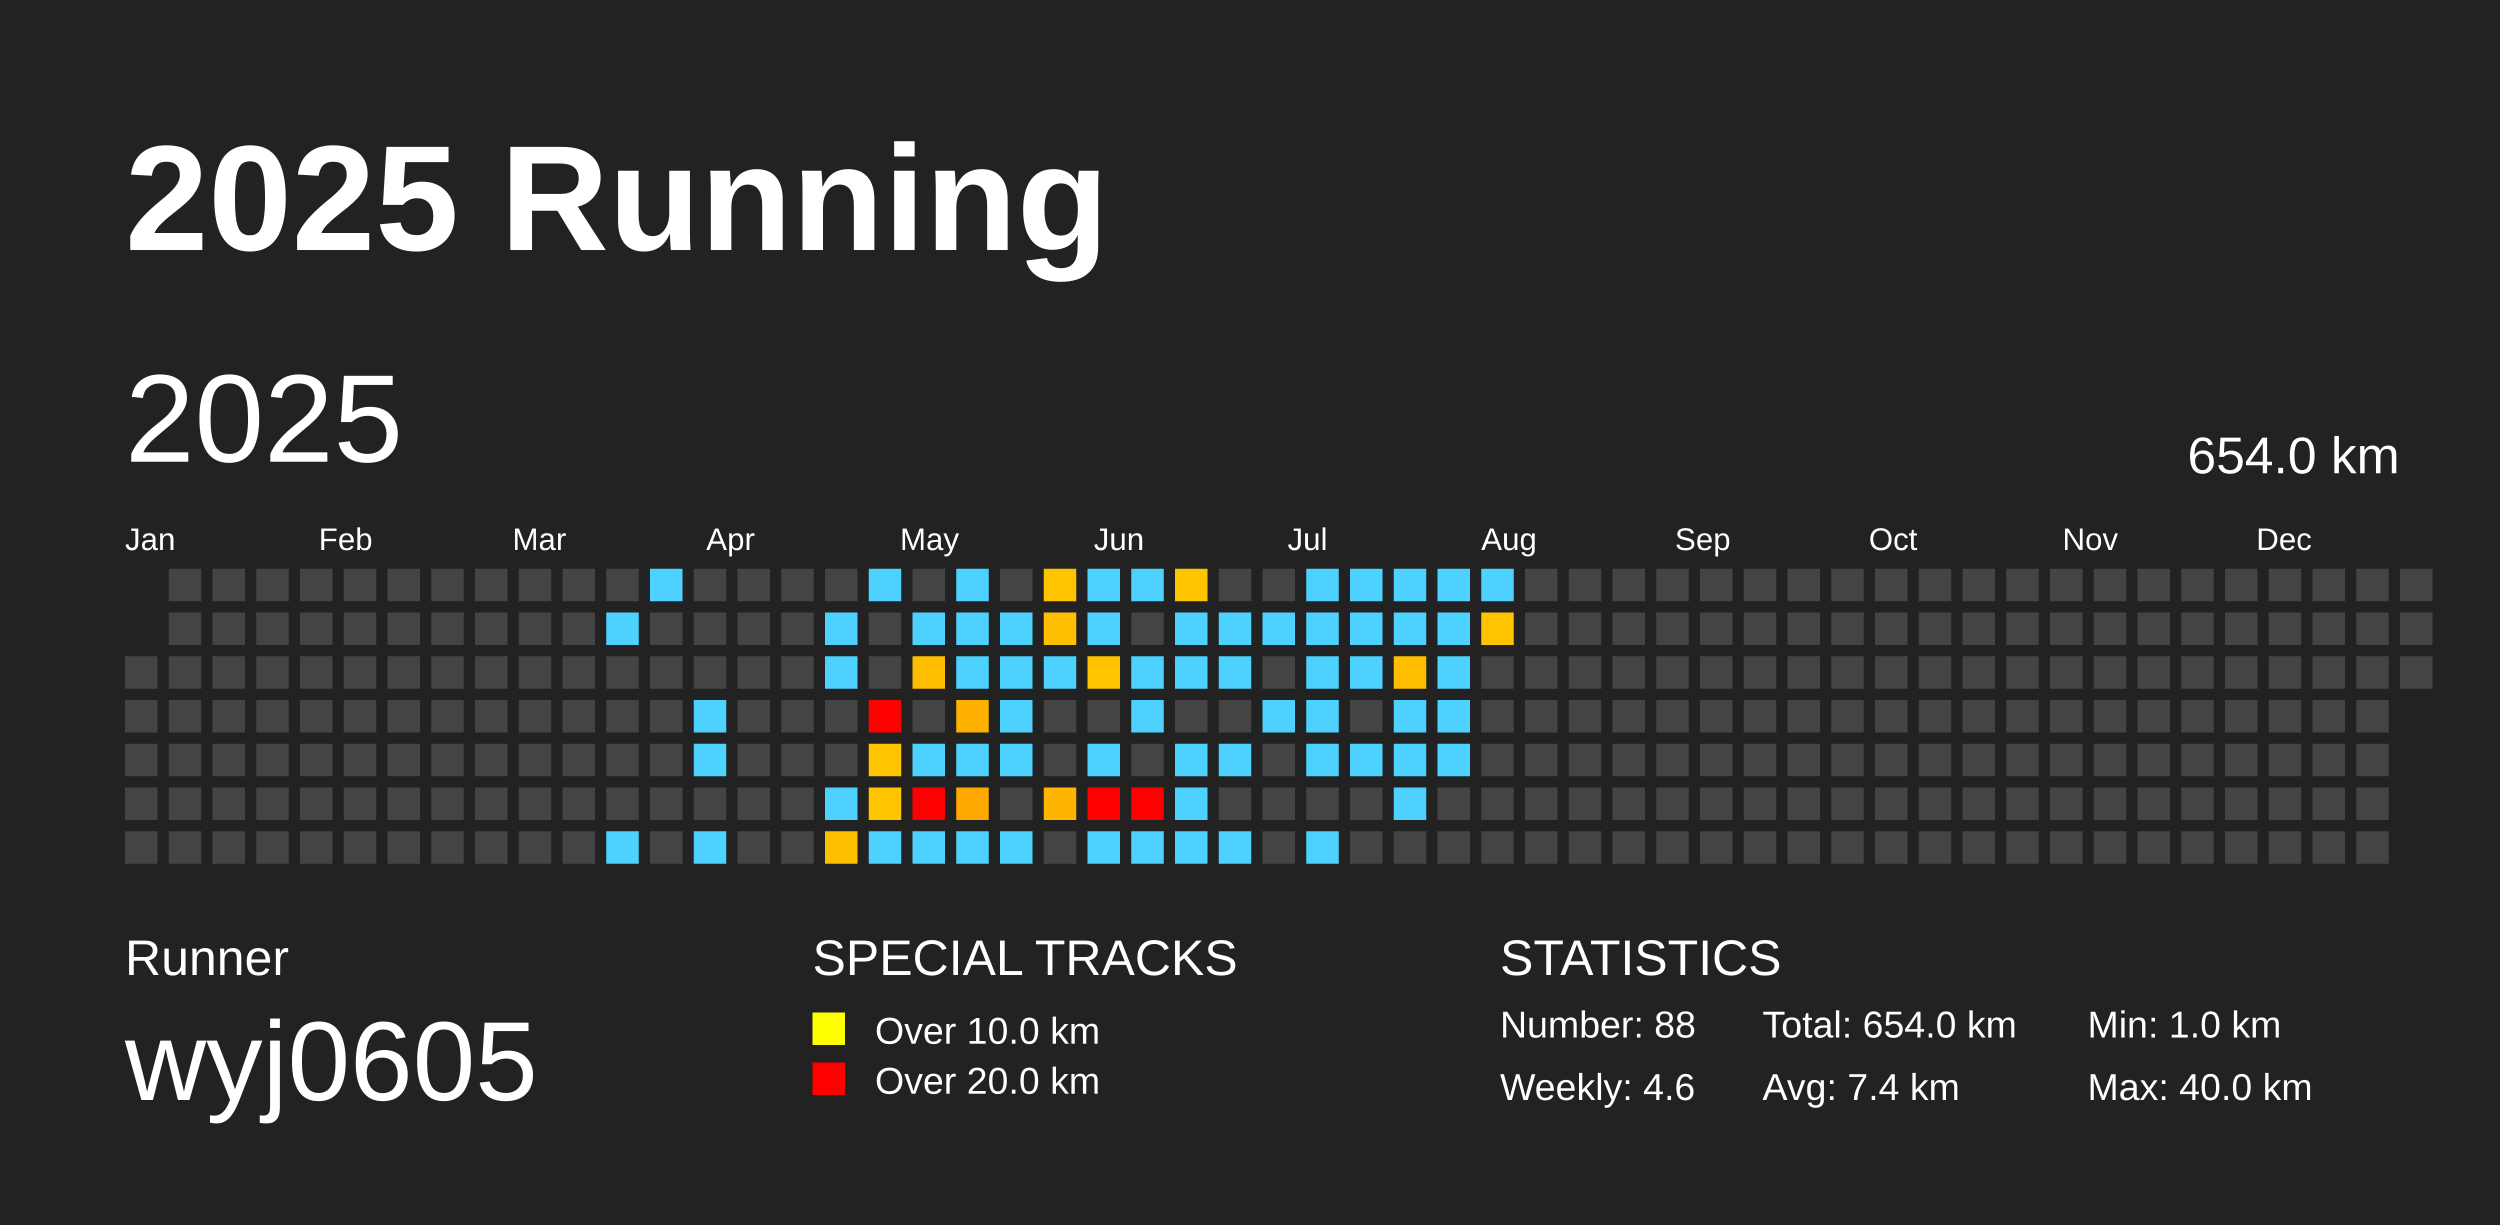
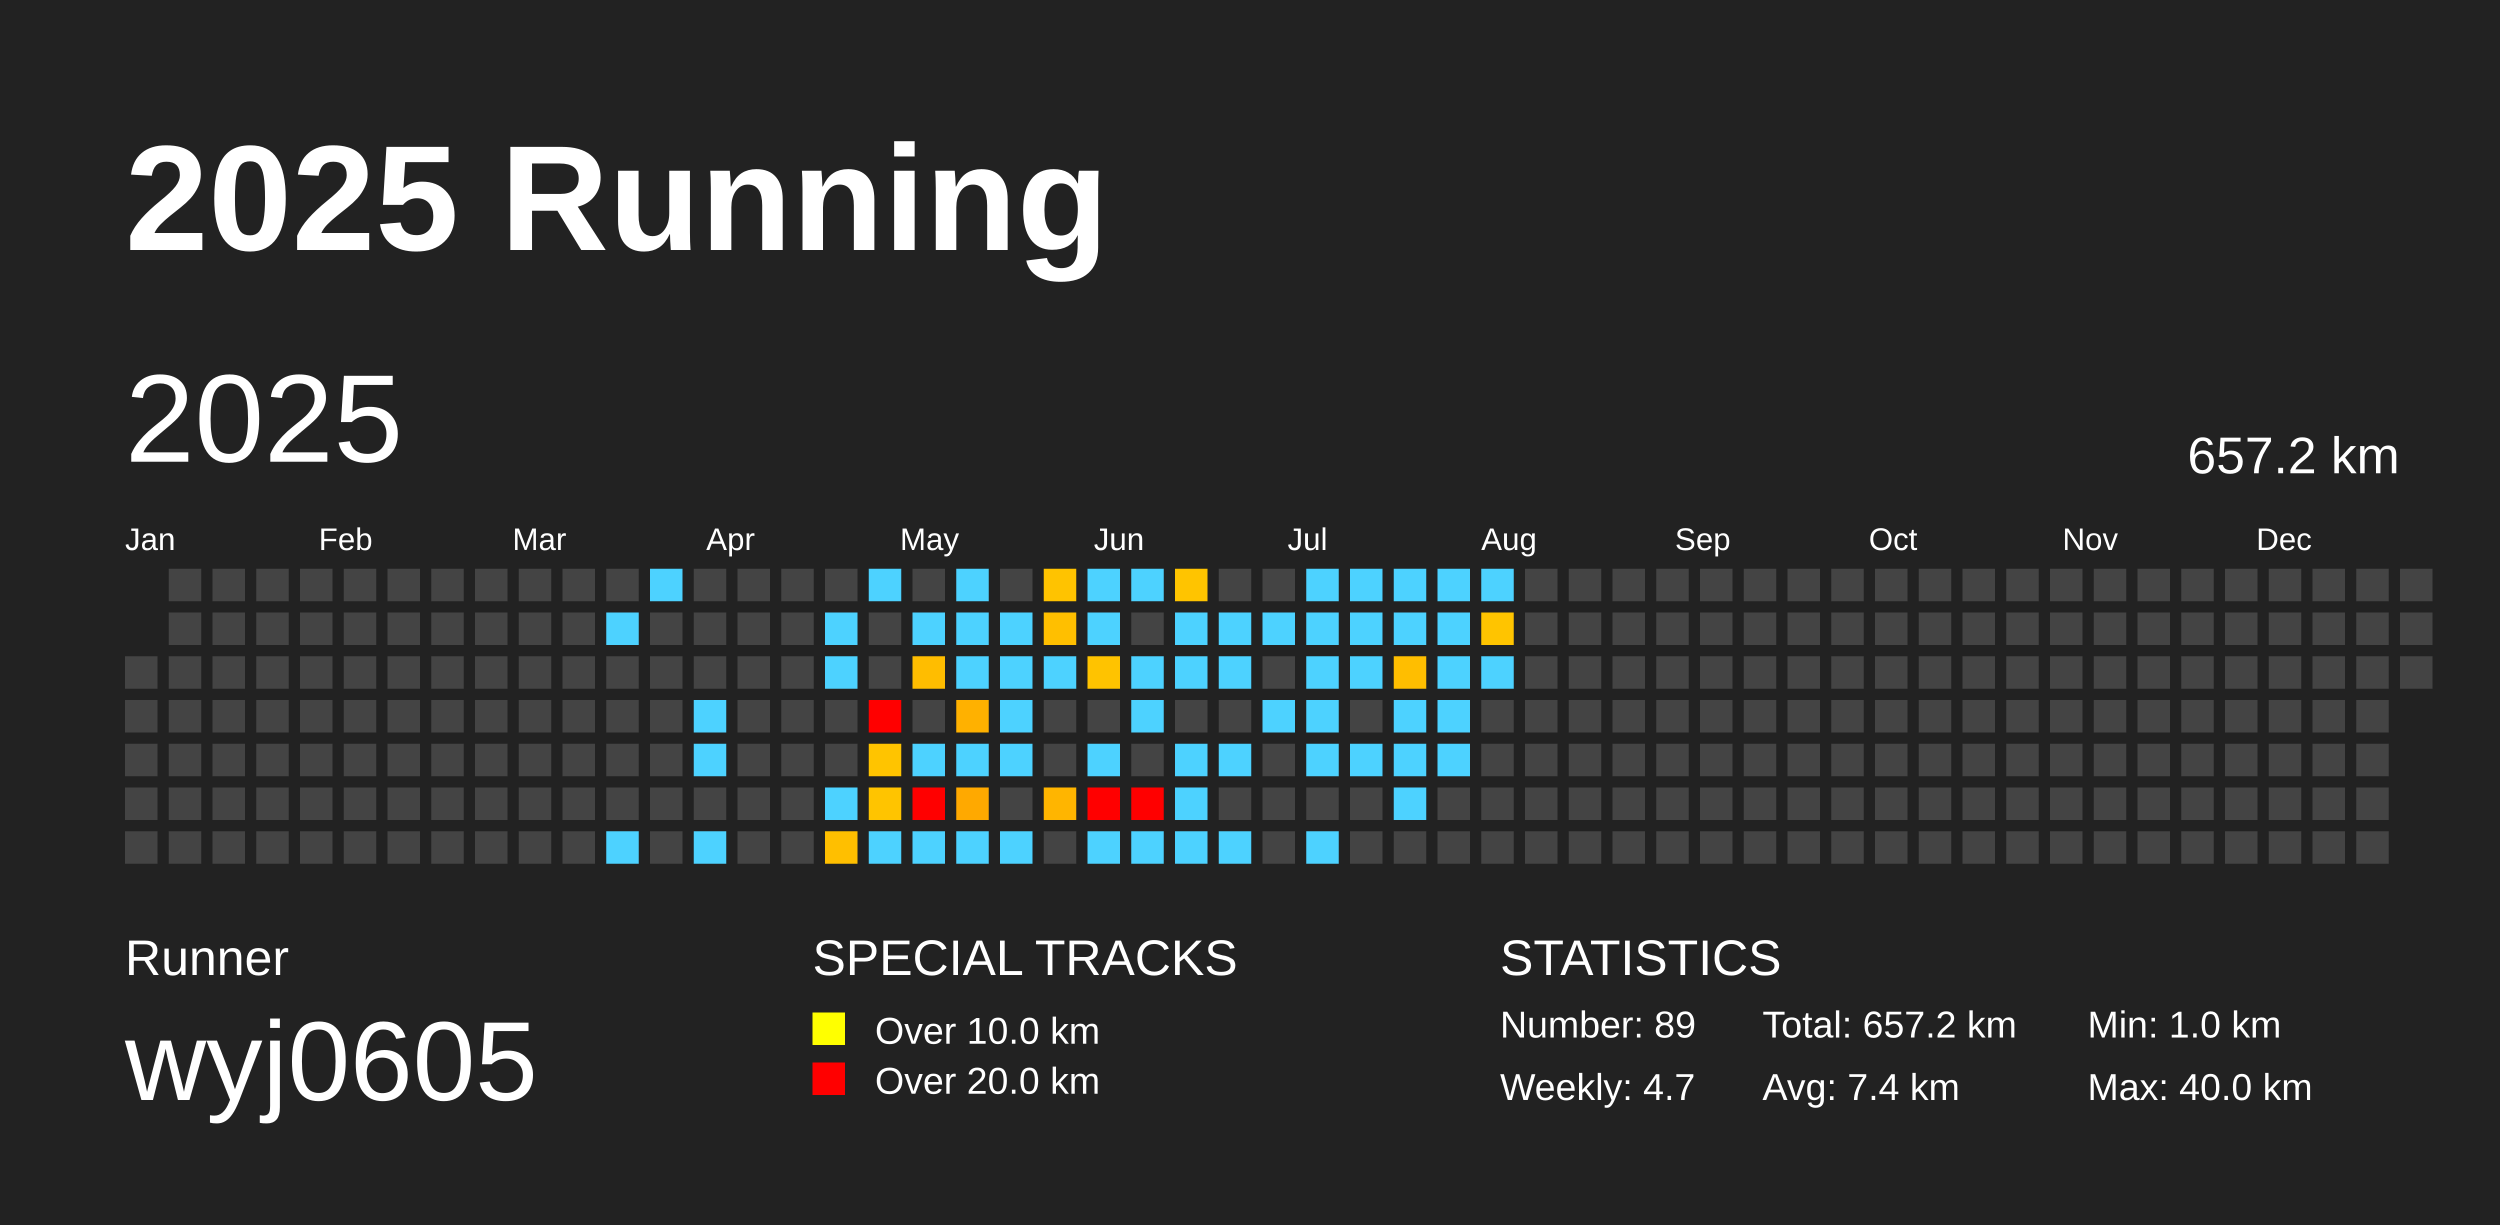
<svg xmlns="http://www.w3.org/2000/svg" baseProfile="full" height="98mm" version="1.1" viewBox="0,0,200,98" width="200mm">
  <defs />
  <rect fill="#222222" height="98" width="200" x="0" y="0" />
  <text fill="#FFFFFF" style="font-size:12px; font-family:Arial; font-weight:bold;" x="10" y="20">2025 Running</text>
  <text fill="#FFFFFF" style="font-size:4px; font-family:Arial" x="10" y="78">Runner</text>
  <text fill="#FFFFFF" style="font-size:9px; font-family:Arial" x="10" y="88">wyj0605</text>
  <text fill="#FFFFFF" style="font-size:4px; font-family:Arial" x="65" y="78">SPECIAL TRACKS</text>
  <rect fill="yellow" height="2.6" width="2.6" x="65" y="81" />
  <text fill="#FFFFFF" style="font-size:3px; font-family:Arial" x="70" y="83.5">Over 10.0 km</text>
  <rect fill="red" height="2.6" width="2.6" x="65" y="85" />
  <text fill="#FFFFFF" style="font-size:3px; font-family:Arial" x="70" y="87.5">Over 20.0 km</text>
  <text fill="#FFFFFF" style="font-size:4px; font-family:Arial" x="120" y="78">STATISTICS</text>
-   <text fill="#FFFFFF" style="font-size:3px; font-family:Arial" x="120" y="83">Number: 88</text>
-   <text fill="#FFFFFF" style="font-size:3px; font-family:Arial" x="120" y="88">Weekly: 4.6</text>
-   <text fill="#FFFFFF" style="font-size:3px; font-family:Arial" x="141" y="83">Total: 654.0 km</text>
+   <text fill="#FFFFFF" style="font-size:3px; font-family:Arial" x="120" y="83">Number: 89</text>
+   <text fill="#FFFFFF" style="font-size:3px; font-family:Arial" x="120" y="88">Weekly: 4.7</text>
+   <text fill="#FFFFFF" style="font-size:3px; font-family:Arial" x="141" y="83">Total: 657.2 km</text>
  <text fill="#FFFFFF" style="font-size:3px; font-family:Arial" x="141" y="88">Avg: 7.4 km</text>
  <text fill="#FFFFFF" style="font-size:3px; font-family:Arial" x="167" y="83">Min: 1.0 km</text>
  <text fill="#FFFFFF" style="font-size:3px; font-family:Arial" x="167" y="88">Max: 40.0 km</text>
  <text dominant-baseline="hanging" fill="#FFFFFF" style="font-size:10.0px; font-family:Arial;" x="10" y="30">2025</text>
-   <text dominant-baseline="hanging" fill="#FFFFFF" style="font-size:4.125px; font-family:Arial;" x="175" y="35">654.0 km</text>
+   <text dominant-baseline="hanging" fill="#FFFFFF" style="font-size:4.125px; font-family:Arial;" x="175" y="35">657.2 km</text>
  <text fill="#FFFFFF" style="font-size:2.5px; font-family:Arial" x="10.0" y="44">Jan</text>
  <text fill="#FFFFFF" style="font-size:2.5px; font-family:Arial" x="25.5" y="44">Feb</text>
  <text fill="#FFFFFF" style="font-size:2.5px; font-family:Arial" x="41.0" y="44">Mar</text>
  <text fill="#FFFFFF" style="font-size:2.5px; font-family:Arial" x="56.5" y="44">Apr</text>
  <text fill="#FFFFFF" style="font-size:2.5px; font-family:Arial" x="72.0" y="44">May</text>
  <text fill="#FFFFFF" style="font-size:2.5px; font-family:Arial" x="87.5" y="44">Jun</text>
  <text fill="#FFFFFF" style="font-size:2.5px; font-family:Arial" x="103.0" y="44">Jul</text>
  <text fill="#FFFFFF" style="font-size:2.5px; font-family:Arial" x="118.5" y="44">Aug</text>
  <text fill="#FFFFFF" style="font-size:2.5px; font-family:Arial" x="134.0" y="44">Sep</text>
  <text fill="#FFFFFF" style="font-size:2.5px; font-family:Arial" x="149.5" y="44">Oct</text>
  <text fill="#FFFFFF" style="font-size:2.5px; font-family:Arial" x="165.0" y="44">Nov</text>
  <text fill="#FFFFFF" style="font-size:2.5px; font-family:Arial" x="180.5" y="44">Dec</text>
  <rect fill="#444444" height="2.6" width="2.6" x="10.0" y="52.5" />
  <rect fill="#444444" height="2.6" width="2.6" x="10.0" y="56.0" />
  <rect fill="#444444" height="2.6" width="2.6" x="10.0" y="59.5" />
  <rect fill="#444444" height="2.6" width="2.6" x="10.0" y="63.0" />
  <rect fill="#444444" height="2.6" width="2.6" x="10.0" y="66.5" />
  <rect fill="#444444" height="2.6" width="2.6" x="13.5" y="45.5" />
  <rect fill="#444444" height="2.6" width="2.6" x="13.5" y="49.0" />
  <rect fill="#444444" height="2.6" width="2.6" x="13.5" y="52.5" />
  <rect fill="#444444" height="2.6" width="2.6" x="13.5" y="56.0" />
  <rect fill="#444444" height="2.6" width="2.6" x="13.5" y="59.5" />
  <rect fill="#444444" height="2.6" width="2.6" x="13.5" y="63.0" />
  <rect fill="#444444" height="2.6" width="2.6" x="13.5" y="66.5" />
  <rect fill="#444444" height="2.6" width="2.6" x="17.0" y="45.5" />
  <rect fill="#444444" height="2.6" width="2.6" x="17.0" y="49.0" />
  <rect fill="#444444" height="2.6" width="2.6" x="17.0" y="52.5" />
  <rect fill="#444444" height="2.6" width="2.6" x="17.0" y="56.0" />
  <rect fill="#444444" height="2.6" width="2.6" x="17.0" y="59.5" />
  <rect fill="#444444" height="2.6" width="2.6" x="17.0" y="63.0" />
  <rect fill="#444444" height="2.6" width="2.6" x="17.0" y="66.5" />
  <rect fill="#444444" height="2.6" width="2.6" x="20.5" y="45.5" />
  <rect fill="#444444" height="2.6" width="2.6" x="20.5" y="49.0" />
  <rect fill="#444444" height="2.6" width="2.6" x="20.5" y="52.5" />
  <rect fill="#444444" height="2.6" width="2.6" x="20.5" y="56.0" />
  <rect fill="#444444" height="2.6" width="2.6" x="20.5" y="59.5" />
  <rect fill="#444444" height="2.6" width="2.6" x="20.5" y="63.0" />
  <rect fill="#444444" height="2.6" width="2.6" x="20.5" y="66.5" />
  <rect fill="#444444" height="2.6" width="2.6" x="24.0" y="45.5" />
  <rect fill="#444444" height="2.6" width="2.6" x="24.0" y="49.0" />
  <rect fill="#444444" height="2.6" width="2.6" x="24.0" y="52.5" />
  <rect fill="#444444" height="2.6" width="2.6" x="24.0" y="56.0" />
  <rect fill="#444444" height="2.6" width="2.6" x="24.0" y="59.5" />
  <rect fill="#444444" height="2.6" width="2.6" x="24.0" y="63.0" />
  <rect fill="#444444" height="2.6" width="2.6" x="24.0" y="66.5" />
  <rect fill="#444444" height="2.6" width="2.6" x="27.5" y="45.5" />
  <rect fill="#444444" height="2.6" width="2.6" x="27.5" y="49.0" />
  <rect fill="#444444" height="2.6" width="2.6" x="27.5" y="52.5" />
  <rect fill="#444444" height="2.6" width="2.6" x="27.5" y="56.0" />
  <rect fill="#444444" height="2.6" width="2.6" x="27.5" y="59.5" />
  <rect fill="#444444" height="2.6" width="2.6" x="27.5" y="63.0" />
  <rect fill="#444444" height="2.6" width="2.6" x="27.5" y="66.5" />
  <rect fill="#444444" height="2.6" width="2.6" x="31.0" y="45.5" />
  <rect fill="#444444" height="2.6" width="2.6" x="31.0" y="49.0" />
  <rect fill="#444444" height="2.6" width="2.6" x="31.0" y="52.5" />
  <rect fill="#444444" height="2.6" width="2.6" x="31.0" y="56.0" />
  <rect fill="#444444" height="2.6" width="2.6" x="31.0" y="59.5" />
  <rect fill="#444444" height="2.6" width="2.6" x="31.0" y="63.0" />
  <rect fill="#444444" height="2.6" width="2.6" x="31.0" y="66.5" />
  <rect fill="#444444" height="2.6" width="2.6" x="34.5" y="45.5" />
  <rect fill="#444444" height="2.6" width="2.6" x="34.5" y="49.0" />
  <rect fill="#444444" height="2.6" width="2.6" x="34.5" y="52.5" />
  <rect fill="#444444" height="2.6" width="2.6" x="34.5" y="56.0" />
  <rect fill="#444444" height="2.6" width="2.6" x="34.5" y="59.5" />
  <rect fill="#444444" height="2.6" width="2.6" x="34.5" y="63.0" />
  <rect fill="#444444" height="2.6" width="2.6" x="34.5" y="66.5" />
  <rect fill="#444444" height="2.6" width="2.6" x="38.0" y="45.5" />
  <rect fill="#444444" height="2.6" width="2.6" x="38.0" y="49.0" />
  <rect fill="#444444" height="2.6" width="2.6" x="38.0" y="52.5" />
  <rect fill="#444444" height="2.6" width="2.6" x="38.0" y="56.0" />
  <rect fill="#444444" height="2.6" width="2.6" x="38.0" y="59.5" />
  <rect fill="#444444" height="2.6" width="2.6" x="38.0" y="63.0" />
  <rect fill="#444444" height="2.6" width="2.6" x="38.0" y="66.5" />
  <rect fill="#444444" height="2.6" width="2.6" x="41.5" y="45.5" />
  <rect fill="#444444" height="2.6" width="2.6" x="41.5" y="49.0" />
  <rect fill="#444444" height="2.6" width="2.6" x="41.5" y="52.5" />
  <rect fill="#444444" height="2.6" width="2.6" x="41.5" y="56.0" />
  <rect fill="#444444" height="2.6" width="2.6" x="41.5" y="59.5" />
  <rect fill="#444444" height="2.6" width="2.6" x="41.5" y="63.0" />
  <rect fill="#444444" height="2.6" width="2.6" x="41.5" y="66.5" />
  <rect fill="#444444" height="2.6" width="2.6" x="45.0" y="45.5" />
  <rect fill="#444444" height="2.6" width="2.6" x="45.0" y="49.0" />
  <rect fill="#444444" height="2.6" width="2.6" x="45.0" y="52.5" />
  <rect fill="#444444" height="2.6" width="2.6" x="45.0" y="56.0" />
  <rect fill="#444444" height="2.6" width="2.6" x="45.0" y="59.5" />
  <rect fill="#444444" height="2.6" width="2.6" x="45.0" y="63.0" />
  <rect fill="#444444" height="2.6" width="2.6" x="45.0" y="66.5" />
  <rect fill="#444444" height="2.6" width="2.6" x="48.5" y="45.5" />
  <rect fill="#4dd2ff" height="2.6" width="2.6" x="48.5" y="49.0" />
  <rect fill="#444444" height="2.6" width="2.6" x="48.5" y="52.5" />
  <rect fill="#444444" height="2.6" width="2.6" x="48.5" y="56.0" />
  <rect fill="#444444" height="2.6" width="2.6" x="48.5" y="59.5" />
  <rect fill="#444444" height="2.6" width="2.6" x="48.5" y="63.0" />
  <rect fill="#4dd2ff" height="2.6" width="2.6" x="48.5" y="66.5" />
  <rect fill="#4dd2ff" height="2.6" width="2.6" x="52.0" y="45.5" />
  <rect fill="#444444" height="2.6" width="2.6" x="52.0" y="49.0" />
  <rect fill="#444444" height="2.6" width="2.6" x="52.0" y="52.5" />
  <rect fill="#444444" height="2.6" width="2.6" x="52.0" y="56.0" />
  <rect fill="#444444" height="2.6" width="2.6" x="52.0" y="59.5" />
  <rect fill="#444444" height="2.6" width="2.6" x="52.0" y="63.0" />
  <rect fill="#444444" height="2.6" width="2.6" x="52.0" y="66.5" />
  <rect fill="#444444" height="2.6" width="2.6" x="55.5" y="45.5" />
  <rect fill="#444444" height="2.6" width="2.6" x="55.5" y="49.0" />
  <rect fill="#444444" height="2.6" width="2.6" x="55.5" y="52.5" />
  <rect fill="#4dd2ff" height="2.6" width="2.6" x="55.5" y="56.0" />
  <rect fill="#4dd2ff" height="2.6" width="2.6" x="55.5" y="59.5" />
  <rect fill="#444444" height="2.6" width="2.6" x="55.5" y="63.0" />
  <rect fill="#4dd2ff" height="2.6" width="2.6" x="55.5" y="66.5" />
  <rect fill="#444444" height="2.6" width="2.6" x="59.0" y="45.5" />
  <rect fill="#444444" height="2.6" width="2.6" x="59.0" y="49.0" />
  <rect fill="#444444" height="2.6" width="2.6" x="59.0" y="52.5" />
  <rect fill="#444444" height="2.6" width="2.6" x="59.0" y="56.0" />
  <rect fill="#444444" height="2.6" width="2.6" x="59.0" y="59.5" />
  <rect fill="#444444" height="2.6" width="2.6" x="59.0" y="63.0" />
  <rect fill="#444444" height="2.6" width="2.6" x="59.0" y="66.5" />
  <rect fill="#444444" height="2.6" width="2.6" x="62.5" y="45.5" />
  <rect fill="#444444" height="2.6" width="2.6" x="62.5" y="49.0" />
  <rect fill="#444444" height="2.6" width="2.6" x="62.5" y="52.5" />
  <rect fill="#444444" height="2.6" width="2.6" x="62.5" y="56.0" />
  <rect fill="#444444" height="2.6" width="2.6" x="62.5" y="59.5" />
  <rect fill="#444444" height="2.6" width="2.6" x="62.5" y="63.0" />
  <rect fill="#444444" height="2.6" width="2.6" x="62.5" y="66.5" />
  <rect fill="#444444" height="2.6" width="2.6" x="66.0" y="45.5" />
  <rect fill="#4dd2ff" height="2.6" width="2.6" x="66.0" y="49.0" />
  <rect fill="#4dd2ff" height="2.6" width="2.6" x="66.0" y="52.5" />
  <rect fill="#444444" height="2.6" width="2.6" x="66.0" y="56.0" />
  <rect fill="#444444" height="2.6" width="2.6" x="66.0" y="59.5" />
  <rect fill="#4dd2ff" height="2.6" width="2.6" x="66.0" y="63.0" />
  <rect fill="#ffbf00" height="2.6" width="2.6" x="66.0" y="66.5" />
  <rect fill="#4dd2ff" height="2.6" width="2.6" x="69.5" y="45.5" />
  <rect fill="#444444" height="2.6" width="2.6" x="69.5" y="49.0" />
  <rect fill="#444444" height="2.6" width="2.6" x="69.5" y="52.5" />
  <rect fill="red" height="2.6" width="2.6" x="69.5" y="56.0" />
  <rect fill="#ffc400" height="2.6" width="2.6" x="69.5" y="59.5" />
  <rect fill="#ffc400" height="2.6" width="2.6" x="69.5" y="63.0" />
  <rect fill="#4dd2ff" height="2.6" width="2.6" x="69.5" y="66.5" />
  <rect fill="#444444" height="2.6" width="2.6" x="73.0" y="45.5" />
  <rect fill="#4dd2ff" height="2.6" width="2.6" x="73.0" y="49.0" />
  <rect fill="#ffbd00" height="2.6" width="2.6" x="73.0" y="52.5" />
  <rect fill="#444444" height="2.6" width="2.6" x="73.0" y="56.0" />
  <rect fill="#4dd2ff" height="2.6" width="2.6" x="73.0" y="59.5" />
  <rect fill="red" height="2.6" width="2.6" x="73.0" y="63.0" />
  <rect fill="#4dd2ff" height="2.6" width="2.6" x="73.0" y="66.5" />
  <rect fill="#4dd2ff" height="2.6" width="2.6" x="76.5" y="45.5" />
  <rect fill="#4dd2ff" height="2.6" width="2.6" x="76.5" y="49.0" />
  <rect fill="#4dd2ff" height="2.6" width="2.6" x="76.5" y="52.5" />
  <rect fill="#ffb100" height="2.6" width="2.6" x="76.5" y="56.0" />
  <rect fill="#4dd2ff" height="2.6" width="2.6" x="76.5" y="59.5" />
  <rect fill="#ffa900" height="2.6" width="2.6" x="76.5" y="63.0" />
  <rect fill="#4dd2ff" height="2.6" width="2.6" x="76.5" y="66.5" />
  <rect fill="#444444" height="2.6" width="2.6" x="80.0" y="45.5" />
  <rect fill="#4dd2ff" height="2.6" width="2.6" x="80.0" y="49.0" />
  <rect fill="#4dd2ff" height="2.6" width="2.6" x="80.0" y="52.5" />
  <rect fill="#4dd2ff" height="2.6" width="2.6" x="80.0" y="56.0" />
  <rect fill="#4dd2ff" height="2.6" width="2.6" x="80.0" y="59.5" />
  <rect fill="#444444" height="2.6" width="2.6" x="80.0" y="63.0" />
  <rect fill="#4dd2ff" height="2.6" width="2.6" x="80.0" y="66.5" />
  <rect fill="#ffc300" height="2.6" width="2.6" x="83.5" y="45.5" />
  <rect fill="#ffbf00" height="2.6" width="2.6" x="83.5" y="49.0" />
  <rect fill="#4dd2ff" height="2.6" width="2.6" x="83.5" y="52.5" />
  <rect fill="#444444" height="2.6" width="2.6" x="83.5" y="56.0" />
  <rect fill="#444444" height="2.6" width="2.6" x="83.5" y="59.5" />
  <rect fill="#ffb500" height="2.6" width="2.6" x="83.5" y="63.0" />
  <rect fill="#444444" height="2.6" width="2.6" x="83.5" y="66.5" />
  <rect fill="#4dd2ff" height="2.6" width="2.6" x="87.0" y="45.5" />
  <rect fill="#4dd2ff" height="2.6" width="2.6" x="87.0" y="49.0" />
  <rect fill="#ffc300" height="2.6" width="2.6" x="87.0" y="52.5" />
  <rect fill="#444444" height="2.6" width="2.6" x="87.0" y="56.0" />
  <rect fill="#4dd2ff" height="2.6" width="2.6" x="87.0" y="59.5" />
  <rect fill="red" height="2.6" width="2.6" x="87.0" y="63.0" />
  <rect fill="#4dd2ff" height="2.6" width="2.6" x="87.0" y="66.5" />
  <rect fill="#4dd2ff" height="2.6" width="2.6" x="90.5" y="45.5" />
  <rect fill="#444444" height="2.6" width="2.6" x="90.5" y="49.0" />
  <rect fill="#4dd2ff" height="2.6" width="2.6" x="90.5" y="52.5" />
  <rect fill="#4dd2ff" height="2.6" width="2.6" x="90.5" y="56.0" />
  <rect fill="#444444" height="2.6" width="2.6" x="90.5" y="59.5" />
  <rect fill="red" height="2.6" width="2.6" x="90.5" y="63.0" />
  <rect fill="#4dd2ff" height="2.6" width="2.6" x="90.5" y="66.5" />
  <rect fill="#ffc400" height="2.6" width="2.6" x="94.0" y="45.5" />
  <rect fill="#4dd2ff" height="2.6" width="2.6" x="94.0" y="49.0" />
  <rect fill="#4dd2ff" height="2.6" width="2.6" x="94.0" y="52.5" />
  <rect fill="#444444" height="2.6" width="2.6" x="94.0" y="56.0" />
  <rect fill="#4dd2ff" height="2.6" width="2.6" x="94.0" y="59.5" />
  <rect fill="#4dd2ff" height="2.6" width="2.6" x="94.0" y="63.0" />
  <rect fill="#4dd2ff" height="2.6" width="2.6" x="94.0" y="66.5" />
  <rect fill="#444444" height="2.6" width="2.6" x="97.5" y="45.5" />
  <rect fill="#4dd2ff" height="2.6" width="2.6" x="97.5" y="49.0" />
  <rect fill="#4dd2ff" height="2.6" width="2.6" x="97.5" y="52.5" />
  <rect fill="#444444" height="2.6" width="2.6" x="97.5" y="56.0" />
  <rect fill="#4dd2ff" height="2.6" width="2.6" x="97.5" y="59.5" />
  <rect fill="#444444" height="2.6" width="2.6" x="97.5" y="63.0" />
  <rect fill="#4dd2ff" height="2.6" width="2.6" x="97.5" y="66.5" />
  <rect fill="#444444" height="2.6" width="2.6" x="101.0" y="45.5" />
  <rect fill="#4dd2ff" height="2.6" width="2.6" x="101.0" y="49.0" />
  <rect fill="#444444" height="2.6" width="2.6" x="101.0" y="52.5" />
  <rect fill="#4dd2ff" height="2.6" width="2.6" x="101.0" y="56.0" />
  <rect fill="#444444" height="2.6" width="2.6" x="101.0" y="59.5" />
  <rect fill="#444444" height="2.6" width="2.6" x="101.0" y="63.0" />
  <rect fill="#444444" height="2.6" width="2.6" x="101.0" y="66.5" />
  <rect fill="#4dd2ff" height="2.6" width="2.6" x="104.5" y="45.5" />
  <rect fill="#4dd2ff" height="2.6" width="2.6" x="104.5" y="49.0" />
  <rect fill="#4dd2ff" height="2.6" width="2.6" x="104.5" y="52.5" />
  <rect fill="#4dd2ff" height="2.6" width="2.6" x="104.5" y="56.0" />
  <rect fill="#4dd2ff" height="2.6" width="2.6" x="104.5" y="59.5" />
  <rect fill="#444444" height="2.6" width="2.6" x="104.5" y="63.0" />
  <rect fill="#4dd2ff" height="2.6" width="2.6" x="104.5" y="66.5" />
  <rect fill="#4dd2ff" height="2.6" width="2.6" x="108.0" y="45.5" />
  <rect fill="#4dd2ff" height="2.6" width="2.6" x="108.0" y="49.0" />
  <rect fill="#4dd2ff" height="2.6" width="2.6" x="108.0" y="52.5" />
  <rect fill="#444444" height="2.6" width="2.6" x="108.0" y="56.0" />
  <rect fill="#4dd2ff" height="2.6" width="2.6" x="108.0" y="59.5" />
  <rect fill="#444444" height="2.6" width="2.6" x="108.0" y="63.0" />
  <rect fill="#444444" height="2.6" width="2.6" x="108.0" y="66.5" />
  <rect fill="#4dd2ff" height="2.6" width="2.6" x="111.5" y="45.5" />
  <rect fill="#4dd2ff" height="2.6" width="2.6" x="111.5" y="49.0" />
  <rect fill="#ffbe00" height="2.6" width="2.6" x="111.5" y="52.5" />
  <rect fill="#4dd2ff" height="2.6" width="2.6" x="111.5" y="56.0" />
  <rect fill="#4dd2ff" height="2.6" width="2.6" x="111.5" y="59.5" />
  <rect fill="#4dd2ff" height="2.6" width="2.6" x="111.5" y="63.0" />
  <rect fill="#444444" height="2.6" width="2.6" x="111.5" y="66.5" />
  <rect fill="#4dd2ff" height="2.6" width="2.6" x="115.0" y="45.5" />
  <rect fill="#4dd2ff" height="2.6" width="2.6" x="115.0" y="49.0" />
  <rect fill="#4dd2ff" height="2.6" width="2.6" x="115.0" y="52.5" />
  <rect fill="#4dd2ff" height="2.6" width="2.6" x="115.0" y="56.0" />
  <rect fill="#4dd2ff" height="2.6" width="2.6" x="115.0" y="59.5" />
  <rect fill="#444444" height="2.6" width="2.6" x="115.0" y="63.0" />
  <rect fill="#444444" height="2.6" width="2.6" x="115.0" y="66.5" />
  <rect fill="#4dd2ff" height="2.6" width="2.6" x="118.5" y="45.5" />
  <rect fill="#ffc400" height="2.6" width="2.6" x="118.5" y="49.0" />
-   <rect fill="#444444" height="2.6" width="2.6" x="118.5" y="52.5" />
+   <rect fill="#4dd2ff" height="2.6" width="2.6" x="118.5" y="52.5" />
  <rect fill="#444444" height="2.6" width="2.6" x="118.5" y="56.0" />
  <rect fill="#444444" height="2.6" width="2.6" x="118.5" y="59.5" />
  <rect fill="#444444" height="2.6" width="2.6" x="118.5" y="63.0" />
  <rect fill="#444444" height="2.6" width="2.6" x="118.5" y="66.5" />
  <rect fill="#444444" height="2.6" width="2.6" x="122.0" y="45.5" />
  <rect fill="#444444" height="2.6" width="2.6" x="122.0" y="49.0" />
  <rect fill="#444444" height="2.6" width="2.6" x="122.0" y="52.5" />
  <rect fill="#444444" height="2.6" width="2.6" x="122.0" y="56.0" />
  <rect fill="#444444" height="2.6" width="2.6" x="122.0" y="59.5" />
  <rect fill="#444444" height="2.6" width="2.6" x="122.0" y="63.0" />
  <rect fill="#444444" height="2.6" width="2.6" x="122.0" y="66.5" />
  <rect fill="#444444" height="2.6" width="2.6" x="125.5" y="45.5" />
  <rect fill="#444444" height="2.6" width="2.6" x="125.5" y="49.0" />
  <rect fill="#444444" height="2.6" width="2.6" x="125.5" y="52.5" />
  <rect fill="#444444" height="2.6" width="2.6" x="125.5" y="56.0" />
  <rect fill="#444444" height="2.6" width="2.6" x="125.5" y="59.5" />
  <rect fill="#444444" height="2.6" width="2.6" x="125.5" y="63.0" />
  <rect fill="#444444" height="2.6" width="2.6" x="125.5" y="66.5" />
  <rect fill="#444444" height="2.6" width="2.6" x="129.0" y="45.5" />
  <rect fill="#444444" height="2.6" width="2.6" x="129.0" y="49.0" />
  <rect fill="#444444" height="2.6" width="2.6" x="129.0" y="52.5" />
  <rect fill="#444444" height="2.6" width="2.6" x="129.0" y="56.0" />
  <rect fill="#444444" height="2.6" width="2.6" x="129.0" y="59.5" />
  <rect fill="#444444" height="2.6" width="2.6" x="129.0" y="63.0" />
  <rect fill="#444444" height="2.6" width="2.6" x="129.0" y="66.5" />
  <rect fill="#444444" height="2.6" width="2.6" x="132.5" y="45.5" />
  <rect fill="#444444" height="2.6" width="2.6" x="132.5" y="49.0" />
  <rect fill="#444444" height="2.6" width="2.6" x="132.5" y="52.5" />
  <rect fill="#444444" height="2.6" width="2.6" x="132.5" y="56.0" />
  <rect fill="#444444" height="2.6" width="2.6" x="132.5" y="59.5" />
  <rect fill="#444444" height="2.6" width="2.6" x="132.5" y="63.0" />
  <rect fill="#444444" height="2.6" width="2.6" x="132.5" y="66.5" />
  <rect fill="#444444" height="2.6" width="2.6" x="136.0" y="45.5" />
  <rect fill="#444444" height="2.6" width="2.6" x="136.0" y="49.0" />
  <rect fill="#444444" height="2.6" width="2.6" x="136.0" y="52.5" />
  <rect fill="#444444" height="2.6" width="2.6" x="136.0" y="56.0" />
  <rect fill="#444444" height="2.6" width="2.6" x="136.0" y="59.5" />
  <rect fill="#444444" height="2.6" width="2.6" x="136.0" y="63.0" />
  <rect fill="#444444" height="2.6" width="2.6" x="136.0" y="66.5" />
  <rect fill="#444444" height="2.6" width="2.6" x="139.5" y="45.5" />
  <rect fill="#444444" height="2.6" width="2.6" x="139.5" y="49.0" />
  <rect fill="#444444" height="2.6" width="2.6" x="139.5" y="52.5" />
  <rect fill="#444444" height="2.6" width="2.6" x="139.5" y="56.0" />
  <rect fill="#444444" height="2.6" width="2.6" x="139.5" y="59.5" />
  <rect fill="#444444" height="2.6" width="2.6" x="139.5" y="63.0" />
  <rect fill="#444444" height="2.6" width="2.6" x="139.5" y="66.5" />
  <rect fill="#444444" height="2.6" width="2.6" x="143.0" y="45.5" />
  <rect fill="#444444" height="2.6" width="2.6" x="143.0" y="49.0" />
  <rect fill="#444444" height="2.6" width="2.6" x="143.0" y="52.5" />
  <rect fill="#444444" height="2.6" width="2.6" x="143.0" y="56.0" />
  <rect fill="#444444" height="2.6" width="2.6" x="143.0" y="59.5" />
  <rect fill="#444444" height="2.6" width="2.6" x="143.0" y="63.0" />
  <rect fill="#444444" height="2.6" width="2.6" x="143.0" y="66.5" />
  <rect fill="#444444" height="2.6" width="2.6" x="146.5" y="45.5" />
  <rect fill="#444444" height="2.6" width="2.6" x="146.5" y="49.0" />
  <rect fill="#444444" height="2.6" width="2.6" x="146.5" y="52.5" />
  <rect fill="#444444" height="2.6" width="2.6" x="146.5" y="56.0" />
  <rect fill="#444444" height="2.6" width="2.6" x="146.5" y="59.5" />
  <rect fill="#444444" height="2.6" width="2.6" x="146.5" y="63.0" />
  <rect fill="#444444" height="2.6" width="2.6" x="146.5" y="66.5" />
  <rect fill="#444444" height="2.6" width="2.6" x="150.0" y="45.5" />
  <rect fill="#444444" height="2.6" width="2.6" x="150.0" y="49.0" />
  <rect fill="#444444" height="2.6" width="2.6" x="150.0" y="52.5" />
  <rect fill="#444444" height="2.6" width="2.6" x="150.0" y="56.0" />
  <rect fill="#444444" height="2.6" width="2.6" x="150.0" y="59.5" />
  <rect fill="#444444" height="2.6" width="2.6" x="150.0" y="63.0" />
  <rect fill="#444444" height="2.6" width="2.6" x="150.0" y="66.5" />
  <rect fill="#444444" height="2.6" width="2.6" x="153.5" y="45.5" />
  <rect fill="#444444" height="2.6" width="2.6" x="153.5" y="49.0" />
  <rect fill="#444444" height="2.6" width="2.6" x="153.5" y="52.5" />
  <rect fill="#444444" height="2.6" width="2.6" x="153.5" y="56.0" />
  <rect fill="#444444" height="2.6" width="2.6" x="153.5" y="59.5" />
  <rect fill="#444444" height="2.6" width="2.6" x="153.5" y="63.0" />
  <rect fill="#444444" height="2.6" width="2.6" x="153.5" y="66.5" />
  <rect fill="#444444" height="2.6" width="2.6" x="157.0" y="45.5" />
  <rect fill="#444444" height="2.6" width="2.6" x="157.0" y="49.0" />
  <rect fill="#444444" height="2.6" width="2.6" x="157.0" y="52.5" />
  <rect fill="#444444" height="2.6" width="2.6" x="157.0" y="56.0" />
  <rect fill="#444444" height="2.6" width="2.6" x="157.0" y="59.5" />
  <rect fill="#444444" height="2.6" width="2.6" x="157.0" y="63.0" />
  <rect fill="#444444" height="2.6" width="2.6" x="157.0" y="66.5" />
  <rect fill="#444444" height="2.6" width="2.6" x="160.5" y="45.5" />
  <rect fill="#444444" height="2.6" width="2.6" x="160.5" y="49.0" />
  <rect fill="#444444" height="2.6" width="2.6" x="160.5" y="52.5" />
  <rect fill="#444444" height="2.6" width="2.6" x="160.5" y="56.0" />
  <rect fill="#444444" height="2.6" width="2.6" x="160.5" y="59.5" />
  <rect fill="#444444" height="2.6" width="2.6" x="160.5" y="63.0" />
  <rect fill="#444444" height="2.6" width="2.6" x="160.5" y="66.5" />
  <rect fill="#444444" height="2.6" width="2.6" x="164.0" y="45.5" />
  <rect fill="#444444" height="2.6" width="2.6" x="164.0" y="49.0" />
  <rect fill="#444444" height="2.6" width="2.6" x="164.0" y="52.5" />
  <rect fill="#444444" height="2.6" width="2.6" x="164.0" y="56.0" />
  <rect fill="#444444" height="2.6" width="2.6" x="164.0" y="59.5" />
  <rect fill="#444444" height="2.6" width="2.6" x="164.0" y="63.0" />
  <rect fill="#444444" height="2.6" width="2.6" x="164.0" y="66.5" />
  <rect fill="#444444" height="2.6" width="2.6" x="167.5" y="45.5" />
  <rect fill="#444444" height="2.6" width="2.6" x="167.5" y="49.0" />
  <rect fill="#444444" height="2.6" width="2.6" x="167.5" y="52.5" />
  <rect fill="#444444" height="2.6" width="2.6" x="167.5" y="56.0" />
  <rect fill="#444444" height="2.6" width="2.6" x="167.5" y="59.5" />
  <rect fill="#444444" height="2.6" width="2.6" x="167.5" y="63.0" />
  <rect fill="#444444" height="2.6" width="2.6" x="167.5" y="66.5" />
  <rect fill="#444444" height="2.6" width="2.6" x="171.0" y="45.5" />
  <rect fill="#444444" height="2.6" width="2.6" x="171.0" y="49.0" />
  <rect fill="#444444" height="2.6" width="2.6" x="171.0" y="52.5" />
  <rect fill="#444444" height="2.6" width="2.6" x="171.0" y="56.0" />
  <rect fill="#444444" height="2.6" width="2.6" x="171.0" y="59.5" />
  <rect fill="#444444" height="2.6" width="2.6" x="171.0" y="63.0" />
  <rect fill="#444444" height="2.6" width="2.6" x="171.0" y="66.5" />
  <rect fill="#444444" height="2.6" width="2.6" x="174.5" y="45.5" />
  <rect fill="#444444" height="2.6" width="2.6" x="174.5" y="49.0" />
  <rect fill="#444444" height="2.6" width="2.6" x="174.5" y="52.5" />
  <rect fill="#444444" height="2.6" width="2.6" x="174.5" y="56.0" />
  <rect fill="#444444" height="2.6" width="2.6" x="174.5" y="59.5" />
  <rect fill="#444444" height="2.6" width="2.6" x="174.5" y="63.0" />
  <rect fill="#444444" height="2.6" width="2.6" x="174.5" y="66.5" />
  <rect fill="#444444" height="2.6" width="2.6" x="178.0" y="45.5" />
  <rect fill="#444444" height="2.6" width="2.6" x="178.0" y="49.0" />
  <rect fill="#444444" height="2.6" width="2.6" x="178.0" y="52.5" />
  <rect fill="#444444" height="2.6" width="2.6" x="178.0" y="56.0" />
  <rect fill="#444444" height="2.6" width="2.6" x="178.0" y="59.5" />
  <rect fill="#444444" height="2.6" width="2.6" x="178.0" y="63.0" />
  <rect fill="#444444" height="2.6" width="2.6" x="178.0" y="66.5" />
  <rect fill="#444444" height="2.6" width="2.6" x="181.5" y="45.5" />
  <rect fill="#444444" height="2.6" width="2.6" x="181.5" y="49.0" />
  <rect fill="#444444" height="2.6" width="2.6" x="181.5" y="52.5" />
  <rect fill="#444444" height="2.6" width="2.6" x="181.5" y="56.0" />
  <rect fill="#444444" height="2.6" width="2.6" x="181.5" y="59.5" />
  <rect fill="#444444" height="2.6" width="2.6" x="181.5" y="63.0" />
  <rect fill="#444444" height="2.6" width="2.6" x="181.5" y="66.5" />
  <rect fill="#444444" height="2.6" width="2.6" x="185.0" y="45.5" />
  <rect fill="#444444" height="2.6" width="2.6" x="185.0" y="49.0" />
  <rect fill="#444444" height="2.6" width="2.6" x="185.0" y="52.5" />
  <rect fill="#444444" height="2.6" width="2.6" x="185.0" y="56.0" />
  <rect fill="#444444" height="2.6" width="2.6" x="185.0" y="59.5" />
  <rect fill="#444444" height="2.6" width="2.6" x="185.0" y="63.0" />
  <rect fill="#444444" height="2.6" width="2.6" x="185.0" y="66.5" />
  <rect fill="#444444" height="2.6" width="2.6" x="188.5" y="45.5" />
  <rect fill="#444444" height="2.6" width="2.6" x="188.5" y="49.0" />
  <rect fill="#444444" height="2.6" width="2.6" x="188.5" y="52.5" />
  <rect fill="#444444" height="2.6" width="2.6" x="188.5" y="56.0" />
  <rect fill="#444444" height="2.6" width="2.6" x="188.5" y="59.5" />
  <rect fill="#444444" height="2.6" width="2.6" x="188.5" y="63.0" />
  <rect fill="#444444" height="2.6" width="2.6" x="188.5" y="66.5" />
  <rect fill="#444444" height="2.6" width="2.6" x="192.0" y="45.5" />
  <rect fill="#444444" height="2.6" width="2.6" x="192.0" y="49.0" />
  <rect fill="#444444" height="2.6" width="2.6" x="192.0" y="52.5" />
</svg>
